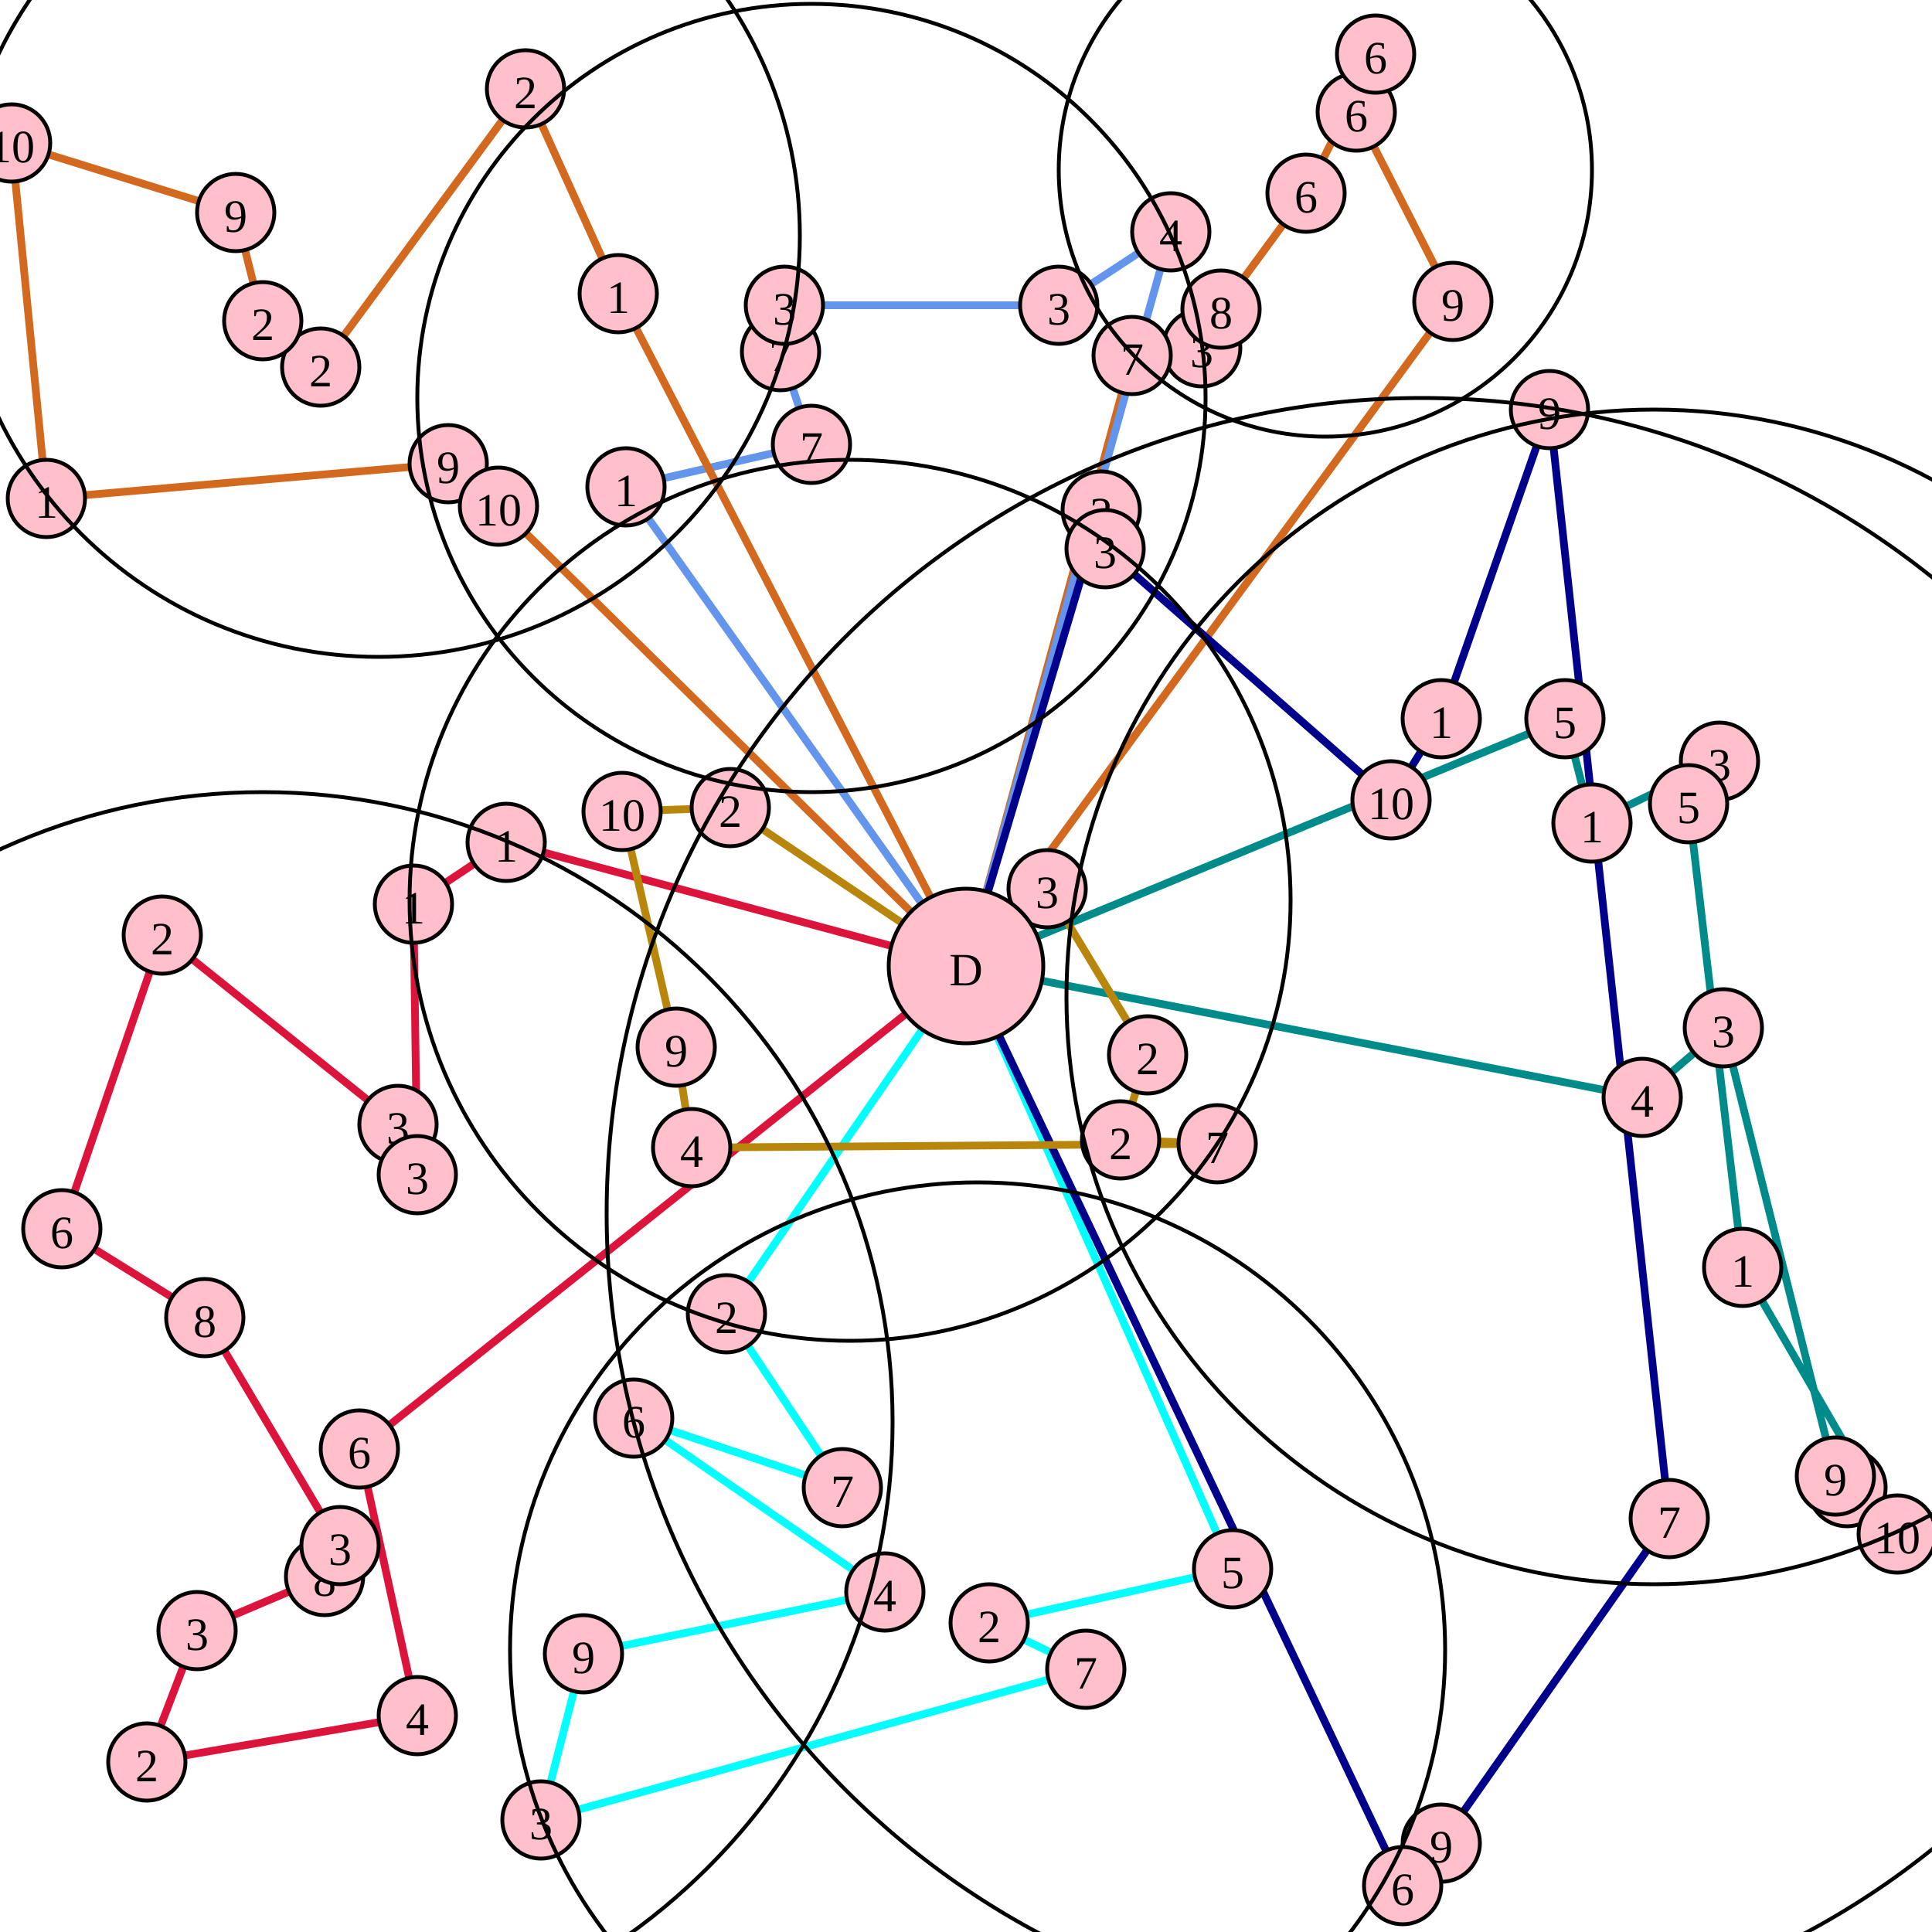
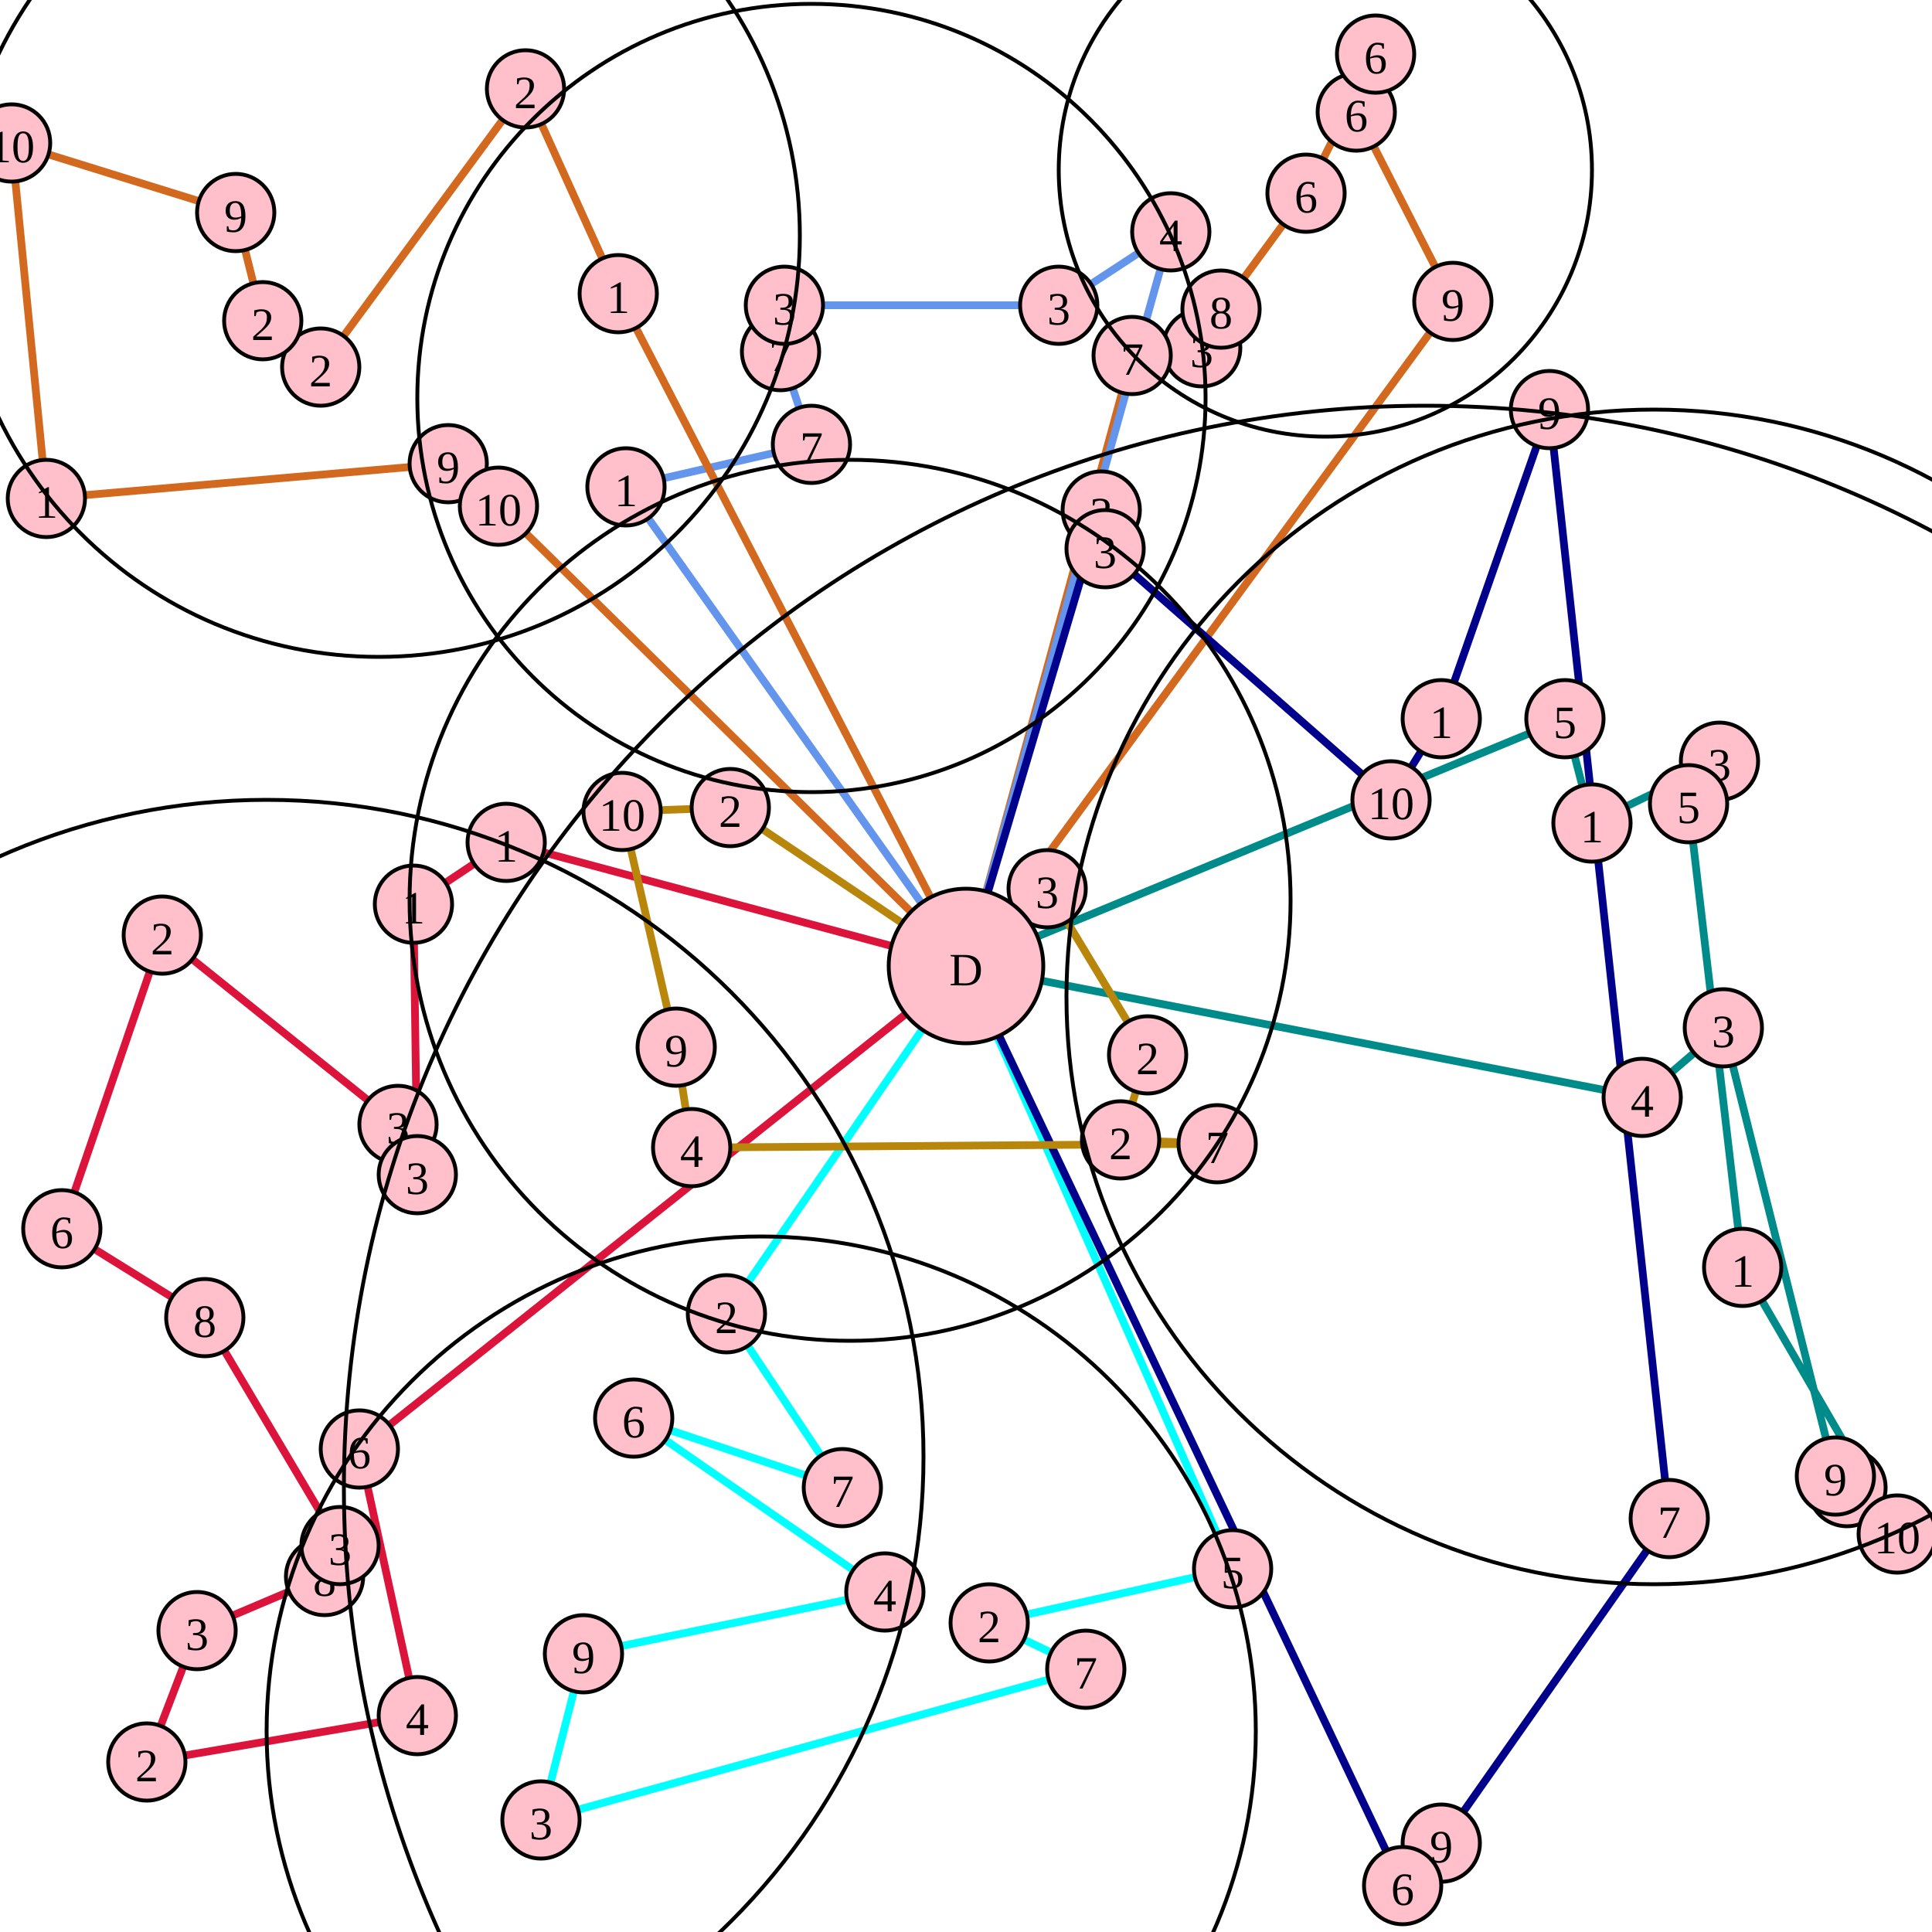
<svg xmlns="http://www.w3.org/2000/svg" width="8cm" height="8cm" viewBox="0 0 500 500" version="1.1">
  <path d="M250.0 250.0 L376.0 78.0L351.0 29.0L356.0 14.0L338.0 50.0L316.0 80.0L311.0 90.0L293.0 92.0z" stroke="chocolate" fill="none" stroke-width="2" />
  <path d="M250.0 250.0 L162.0 126.0L210.0 115.0L202.0 91.0L203.0 79.0L274.0 79.0L303.0 60.0z" stroke="cornflowerblue" fill="none" stroke-width="2" />
  <path d="M250.0 250.0 L93.0 375.0L108.0 444.0L38.0 456.0L51.0 422.0L84.0 408.0L88.0 400.0L53.0 341.0L16.0 318.0L42.0 242.0L103.0 291.0L108.0 304.0L107.0 234.0L131.0 218.0z" stroke="crimson" fill="none" stroke-width="2" />
  <path d="M250.0 250.0 L188.0 340.0L218.0 385.0L164.0 367.0L229.0 412.0L151.0 428.0L140.0 471.0L281.0 432.0L256.0 420.0L319.0 406.0z" stroke="cyan" fill="none" stroke-width="2" />
  <path d="M250.0 250.0 L285.0 132.0L286.0 142.0L360.0 207.0L373.0 186.0L401.0 106.0L432.0 393.0L373.0 477.0L363.0 488.0z" stroke="darkblue" fill="none" stroke-width="2" />
  <path d="M250.0 250.0 L425.0 284.0L446.0 266.0L475.0 382.0L478.0 385.0L491.0 397.0L451.0 328.0L437.0 208.0L445.0 197.0L412.0 213.0L405.0 186.0z" stroke="darkcyan" fill="none" stroke-width="2" />
  <path d="M250.0 250.0 L189.0 209.0L161.0 210.0L175.0 271.0L179.0 297.0L315.0 296.0L290.0 295.0L297.0 273.0L271.0 230.0z" stroke="darkgoldenrod" fill="none" stroke-width="2" />
  <path d="M250.0 250.0 L160.0 76.0L136.0 23.0L83.0 95.0L68.0 83.0L61.0 55.0L3.0 37.0L12.0 129.0L116.0 120.0L129.0 131.0z" stroke="chocolate" fill="none" stroke-width="2" />
  <g transform="translate(351,29)">
    <circle cx="0" cy="0" r="10" fill="pink" stroke="black" stroke-width="1" />
    <text text-anchor="middle" y="5">6</text>
  </g>
  <g transform="translate(271,230)">
    <circle cx="0" cy="0" r="10" fill="pink" stroke="black" stroke-width="1" />
    <text text-anchor="middle" y="5">3</text>
  </g>
  <g transform="translate(103,291)">
    <circle cx="0" cy="0" r="10" fill="pink" stroke="black" stroke-width="1" />
    <text text-anchor="middle" y="5">3</text>
  </g>
  <g transform="translate(108,304)">
    <circle cx="0" cy="0" r="10" fill="pink" stroke="black" stroke-width="1" />
    <text text-anchor="middle" y="5">3</text>
  </g>
  <g transform="translate(16,318)">
    <circle cx="0" cy="0" r="10" fill="pink" stroke="black" stroke-width="1" />
    <text text-anchor="middle" y="5">6</text>
  </g>
  <g transform="translate(160,76)">
    <circle cx="0" cy="0" r="10" fill="pink" stroke="black" stroke-width="1" />
    <text text-anchor="middle" y="5">1</text>
  </g>
  <g transform="translate(179,297)">
    <circle cx="0" cy="0" r="10" fill="pink" stroke="black" stroke-width="1" />
    <text text-anchor="middle" y="5">4</text>
  </g>
  <g transform="translate(297,273)">
    <circle cx="0" cy="0" r="10" fill="pink" stroke="black" stroke-width="1" />
    <text text-anchor="middle" y="5">2</text>
  </g>
  <g transform="translate(405,186)">
    <circle cx="0" cy="0" r="10" fill="pink" stroke="black" stroke-width="1" />
    <text text-anchor="middle" y="5">5</text>
  </g>
  <g transform="translate(84,408)">
    <circle cx="0" cy="0" r="10" fill="pink" stroke="black" stroke-width="1" />
    <text text-anchor="middle" y="5">8</text>
  </g>
  <g transform="translate(432,393)">
    <circle cx="0" cy="0" r="10" fill="pink" stroke="black" stroke-width="1" />
    <text text-anchor="middle" y="5">7</text>
  </g>
  <g transform="translate(210,115)">
    <circle cx="0" cy="0" r="10" fill="pink" stroke="black" stroke-width="1" />
    <text text-anchor="middle" y="5">7</text>
  </g>
  <g transform="translate(425,284)">
    <circle cx="0" cy="0" r="10" fill="pink" stroke="black" stroke-width="1" />
    <text text-anchor="middle" y="5">4</text>
  </g>
  <g transform="translate(319,406)">
    <circle cx="0" cy="0" r="10" fill="pink" stroke="black" stroke-width="1" />
    <text text-anchor="middle" y="5">5</text>
  </g>
  <g transform="translate(202,91)">
    <circle cx="0" cy="0" r="10" fill="pink" stroke="black" stroke-width="1" />
    <text text-anchor="middle" y="5">7</text>
  </g>
  <g transform="translate(478,385)">
    <circle cx="0" cy="0" r="10" fill="pink" stroke="black" stroke-width="1" />
    <text text-anchor="middle" y="5">2</text>
  </g>
  <g transform="translate(290,295)">
    <circle cx="0" cy="0" r="10" fill="pink" stroke="black" stroke-width="1" />
    <text text-anchor="middle" y="5">2</text>
  </g>
  <g transform="translate(83,95)">
    <circle cx="0" cy="0" r="10" fill="pink" stroke="black" stroke-width="1" />
    <text text-anchor="middle" y="5">2</text>
  </g>
  <g transform="translate(61,55)">
    <circle cx="0" cy="0" r="10" fill="pink" stroke="black" stroke-width="1" />
    <text text-anchor="middle" y="5">9</text>
  </g>
  <g transform="translate(42,242)">
    <circle cx="0" cy="0" r="10" fill="pink" stroke="black" stroke-width="1" />
    <text text-anchor="middle" y="5">2</text>
  </g>
  <g transform="translate(162,126)">
    <circle cx="0" cy="0" r="10" fill="pink" stroke="black" stroke-width="1" />
    <text text-anchor="middle" y="5">1</text>
  </g>
  <g transform="translate(108,444)">
    <circle cx="0" cy="0" r="10" fill="pink" stroke="black" stroke-width="1" />
    <text text-anchor="middle" y="5">4</text>
  </g>
  <g transform="translate(151,428)">
    <circle cx="0" cy="0" r="10" fill="pink" stroke="black" stroke-width="1" />
    <text text-anchor="middle" y="5">9</text>
  </g>
  <g transform="translate(116,120)">
    <circle cx="0" cy="0" r="10" fill="pink" stroke="black" stroke-width="1" />
    <text text-anchor="middle" y="5">9</text>
  </g>
  <g transform="translate(285,132)">
    <circle cx="0" cy="0" r="10" fill="pink" stroke="black" stroke-width="1" />
    <text text-anchor="middle" y="5">3</text>
  </g>
  <g transform="translate(129,131)">
    <circle cx="0" cy="0" r="10" fill="pink" stroke="black" stroke-width="1" />
    <text text-anchor="middle" y="5">10</text>
  </g>
  <g transform="translate(451,328)">
    <circle cx="0" cy="0" r="10" fill="pink" stroke="black" stroke-width="1" />
    <text text-anchor="middle" y="5">1</text>
  </g>
  <g transform="translate(274,79)">
    <circle cx="0" cy="0" r="10" fill="pink" stroke="black" stroke-width="1" />
    <text text-anchor="middle" y="5">3</text>
  </g>
  <g transform="translate(338,50)">
    <circle cx="0" cy="0" r="10" fill="pink" stroke="black" stroke-width="1" />
    <text text-anchor="middle" y="5">6</text>
  </g>
  <g transform="translate(445,197)">
    <circle cx="0" cy="0" r="10" fill="pink" stroke="black" stroke-width="1" />
    <text text-anchor="middle" y="5">3</text>
  </g>
  <g transform="translate(311,90)">
    <circle cx="0" cy="0" r="10" fill="pink" stroke="black" stroke-width="1" />
    <text text-anchor="middle" y="5">3</text>
  </g>
  <g transform="translate(3,37)">
    <circle cx="0" cy="0" r="10" fill="pink" stroke="black" stroke-width="1" />
    <text text-anchor="middle" y="5">10</text>
  </g>
  <g transform="translate(293,92)">
    <circle cx="0" cy="0" r="10" fill="pink" stroke="black" stroke-width="1" />
    <text text-anchor="middle" y="5">7</text>
  </g>
  <g transform="translate(256,420)">
    <circle cx="0" cy="0" r="10" fill="pink" stroke="black" stroke-width="1" />
    <text text-anchor="middle" y="5">2</text>
  </g>
  <g transform="translate(373,186)">
    <circle cx="0" cy="0" r="10" fill="pink" stroke="black" stroke-width="1" />
    <text text-anchor="middle" y="5">1</text>
  </g>
  <g transform="translate(68,83)">
    <circle cx="0" cy="0" r="10" fill="pink" stroke="black" stroke-width="1" />
    <text text-anchor="middle" y="5">2</text>
  </g>
  <g transform="translate(188,340)">
    <circle cx="0" cy="0" r="10" fill="pink" stroke="black" stroke-width="1" />
    <text text-anchor="middle" y="5">2</text>
  </g>
  <g transform="translate(164,367)">
    <circle cx="0" cy="0" r="10" fill="pink" stroke="black" stroke-width="1" />
    <text text-anchor="middle" y="5">6</text>
  </g>
  <g transform="translate(88,400)">
    <circle cx="0" cy="0" r="10" fill="pink" stroke="black" stroke-width="1" />
    <text text-anchor="middle" y="5">3</text>
  </g>
  <g transform="translate(38,456)">
    <circle cx="0" cy="0" r="10" fill="pink" stroke="black" stroke-width="1" />
    <text text-anchor="middle" y="5">2</text>
  </g>
  <g transform="translate(360,207)">
    <circle cx="0" cy="0" r="10" fill="pink" stroke="black" stroke-width="1" />
    <text text-anchor="middle" y="5">10</text>
  </g>
  <g transform="translate(107,234)">
    <circle cx="0" cy="0" r="10" fill="pink" stroke="black" stroke-width="1" />
    <text text-anchor="middle" y="5">1</text>
  </g>
  <g transform="translate(376,78)">
    <circle cx="0" cy="0" r="10" fill="pink" stroke="black" stroke-width="1" />
    <text text-anchor="middle" y="5">9</text>
  </g>
  <g transform="translate(218,385)">
    <circle cx="0" cy="0" r="10" fill="pink" stroke="black" stroke-width="1" />
    <text text-anchor="middle" y="5">7</text>
  </g>
  <g transform="translate(446,266)">
    <circle cx="0" cy="0" r="10" fill="pink" stroke="black" stroke-width="1" />
    <text text-anchor="middle" y="5">3</text>
  </g>
  <g transform="translate(53,341)">
    <circle cx="0" cy="0" r="10" fill="pink" stroke="black" stroke-width="1" />
    <text text-anchor="middle" y="5">8</text>
  </g>
  <g transform="translate(189,209)">
    <circle cx="0" cy="0" r="10" fill="pink" stroke="black" stroke-width="1" />
    <text text-anchor="middle" y="5">2</text>
  </g>
  <g transform="translate(51,422)">
    <circle cx="0" cy="0" r="10" fill="pink" stroke="black" stroke-width="1" />
    <text text-anchor="middle" y="5">3</text>
  </g>
  <g transform="translate(131,218)">
    <circle cx="0" cy="0" r="10" fill="pink" stroke="black" stroke-width="1" />
    <text text-anchor="middle" y="5">1</text>
  </g>
  <g transform="translate(491,397)">
    <circle cx="0" cy="0" r="10" fill="pink" stroke="black" stroke-width="1" />
    <text text-anchor="middle" y="5">10</text>
  </g>
  <g transform="translate(161,210)">
    <circle cx="0" cy="0" r="10" fill="pink" stroke="black" stroke-width="1" />
    <text text-anchor="middle" y="5">10</text>
  </g>
  <g transform="translate(286,142)">
    <circle cx="0" cy="0" r="10" fill="pink" stroke="black" stroke-width="1" />
    <text text-anchor="middle" y="5">3</text>
  </g>
  <g transform="translate(12,129)">
    <circle cx="0" cy="0" r="10" fill="pink" stroke="black" stroke-width="1" />
    <text text-anchor="middle" y="5">1</text>
  </g>
  <g transform="translate(140,471)">
    <circle cx="0" cy="0" r="10" fill="pink" stroke="black" stroke-width="1" />
    <text text-anchor="middle" y="5">3</text>
  </g>
  <g transform="translate(316,80)">
    <circle cx="0" cy="0" r="10" fill="pink" stroke="black" stroke-width="1" />
    <text text-anchor="middle" y="5">8</text>
  </g>
  <g transform="translate(401,106)">
    <circle cx="0" cy="0" r="10" fill="pink" stroke="black" stroke-width="1" />
    <text text-anchor="middle" y="5">9</text>
  </g>
  <g transform="translate(229,412)">
    <circle cx="0" cy="0" r="10" fill="pink" stroke="black" stroke-width="1" />
    <text text-anchor="middle" y="5">4</text>
  </g>
  <g transform="translate(373,477)">
    <circle cx="0" cy="0" r="10" fill="pink" stroke="black" stroke-width="1" />
    <text text-anchor="middle" y="5">9</text>
  </g>
  <g transform="translate(356,14)">
    <circle cx="0" cy="0" r="10" fill="pink" stroke="black" stroke-width="1" />
    <text text-anchor="middle" y="5">6</text>
  </g>
  <g transform="translate(315,296)">
    <circle cx="0" cy="0" r="10" fill="pink" stroke="black" stroke-width="1" />
    <text text-anchor="middle" y="5">7</text>
  </g>
  <g transform="translate(437,208)">
    <circle cx="0" cy="0" r="10" fill="pink" stroke="black" stroke-width="1" />
    <text text-anchor="middle" y="5">5</text>
  </g>
  <g transform="translate(93,375)">
    <circle cx="0" cy="0" r="10" fill="pink" stroke="black" stroke-width="1" />
    <text text-anchor="middle" y="5">6</text>
  </g>
  <g transform="translate(412,213)">
    <circle cx="0" cy="0" r="10" fill="pink" stroke="black" stroke-width="1" />
    <text text-anchor="middle" y="5">1</text>
  </g>
  <g transform="translate(475,382)">
    <circle cx="0" cy="0" r="10" fill="pink" stroke="black" stroke-width="1" />
    <text text-anchor="middle" y="5">9</text>
  </g>
  <g transform="translate(136,23)">
    <circle cx="0" cy="0" r="10" fill="pink" stroke="black" stroke-width="1" />
    <text text-anchor="middle" y="5">2</text>
  </g>
  <g transform="translate(175,271)">
    <circle cx="0" cy="0" r="10" fill="pink" stroke="black" stroke-width="1" />
    <text text-anchor="middle" y="5">9</text>
  </g>
  <g transform="translate(281,432)">
    <circle cx="0" cy="0" r="10" fill="pink" stroke="black" stroke-width="1" />
    <text text-anchor="middle" y="5">7</text>
  </g>
  <g transform="translate(303,60)">
    <circle cx="0" cy="0" r="10" fill="pink" stroke="black" stroke-width="1" />
    <text text-anchor="middle" y="5">4</text>
  </g>
  <g transform="translate(363,488)">
    <circle cx="0" cy="0" r="10" fill="pink" stroke="black" stroke-width="1" />
    <text text-anchor="middle" y="5">6</text>
  </g>
  <g transform="translate(203,79)">
    <circle cx="0" cy="0" r="10" fill="pink" stroke="black" stroke-width="1" />
    <text text-anchor="middle" y="5">3</text>
  </g>
  <g transform="translate(343,44)">
    <circle cx="0" cy="0" r="69" fill="none" stroke="black" stroke-width="1" />
    <text text-anchor="middle" y="5" />
  </g>
  <g transform="translate(210,103)">
    <circle cx="0" cy="0" r="102" fill="none" stroke="black" stroke-width="1" />
    <text text-anchor="middle" y="5" />
  </g>
-   <g transform="translate(68,368)">
-     <circle cx="0" cy="0" r="163" fill="none" stroke="black" stroke-width="1" />
-     <text text-anchor="middle" y="5" />
-   </g>
-   <g transform="translate(253,427)">
-     <circle cx="0" cy="0" r="121" fill="none" stroke="black" stroke-width="1" />
-     <text text-anchor="middle" y="5" />
-   </g>
-   <g transform="translate(368,314)">
-     <circle cx="0" cy="0" r="211" fill="none" stroke="black" stroke-width="1" />
+   <g transform="translate(69,377)">
+     <circle cx="0" cy="0" r="170" fill="none" stroke="black" stroke-width="1" />
+     <text text-anchor="middle" y="5" />
+   </g>
+   <g transform="translate(197,448)">
+     <circle cx="0" cy="0" r="128" fill="none" stroke="black" stroke-width="1" />
+     <text text-anchor="middle" y="5" />
+   </g>
+   <g transform="translate(369,385)">
+     <circle cx="0" cy="0" r="280" fill="none" stroke="black" stroke-width="1" />
    <text text-anchor="middle" y="5" />
  </g>
  <g transform="translate(428,258)">
    <circle cx="0" cy="0" r="152" fill="none" stroke="black" stroke-width="1" />
    <text text-anchor="middle" y="5" />
  </g>
  <g transform="translate(220,233)">
    <circle cx="0" cy="0" r="114" fill="none" stroke="black" stroke-width="1" />
    <text text-anchor="middle" y="5" />
  </g>
  <g transform="translate(98,61)">
    <circle cx="0" cy="0" r="109" fill="none" stroke="black" stroke-width="1" />
    <text text-anchor="middle" y="5" />
  </g>
  <g transform="translate(250,250)">
    <circle cx="0" cy="0" r="20" fill="pink" stroke="black" stroke-width="1" />
    <text text-anchor="middle" y="5">D</text>
  </g>
</svg>
